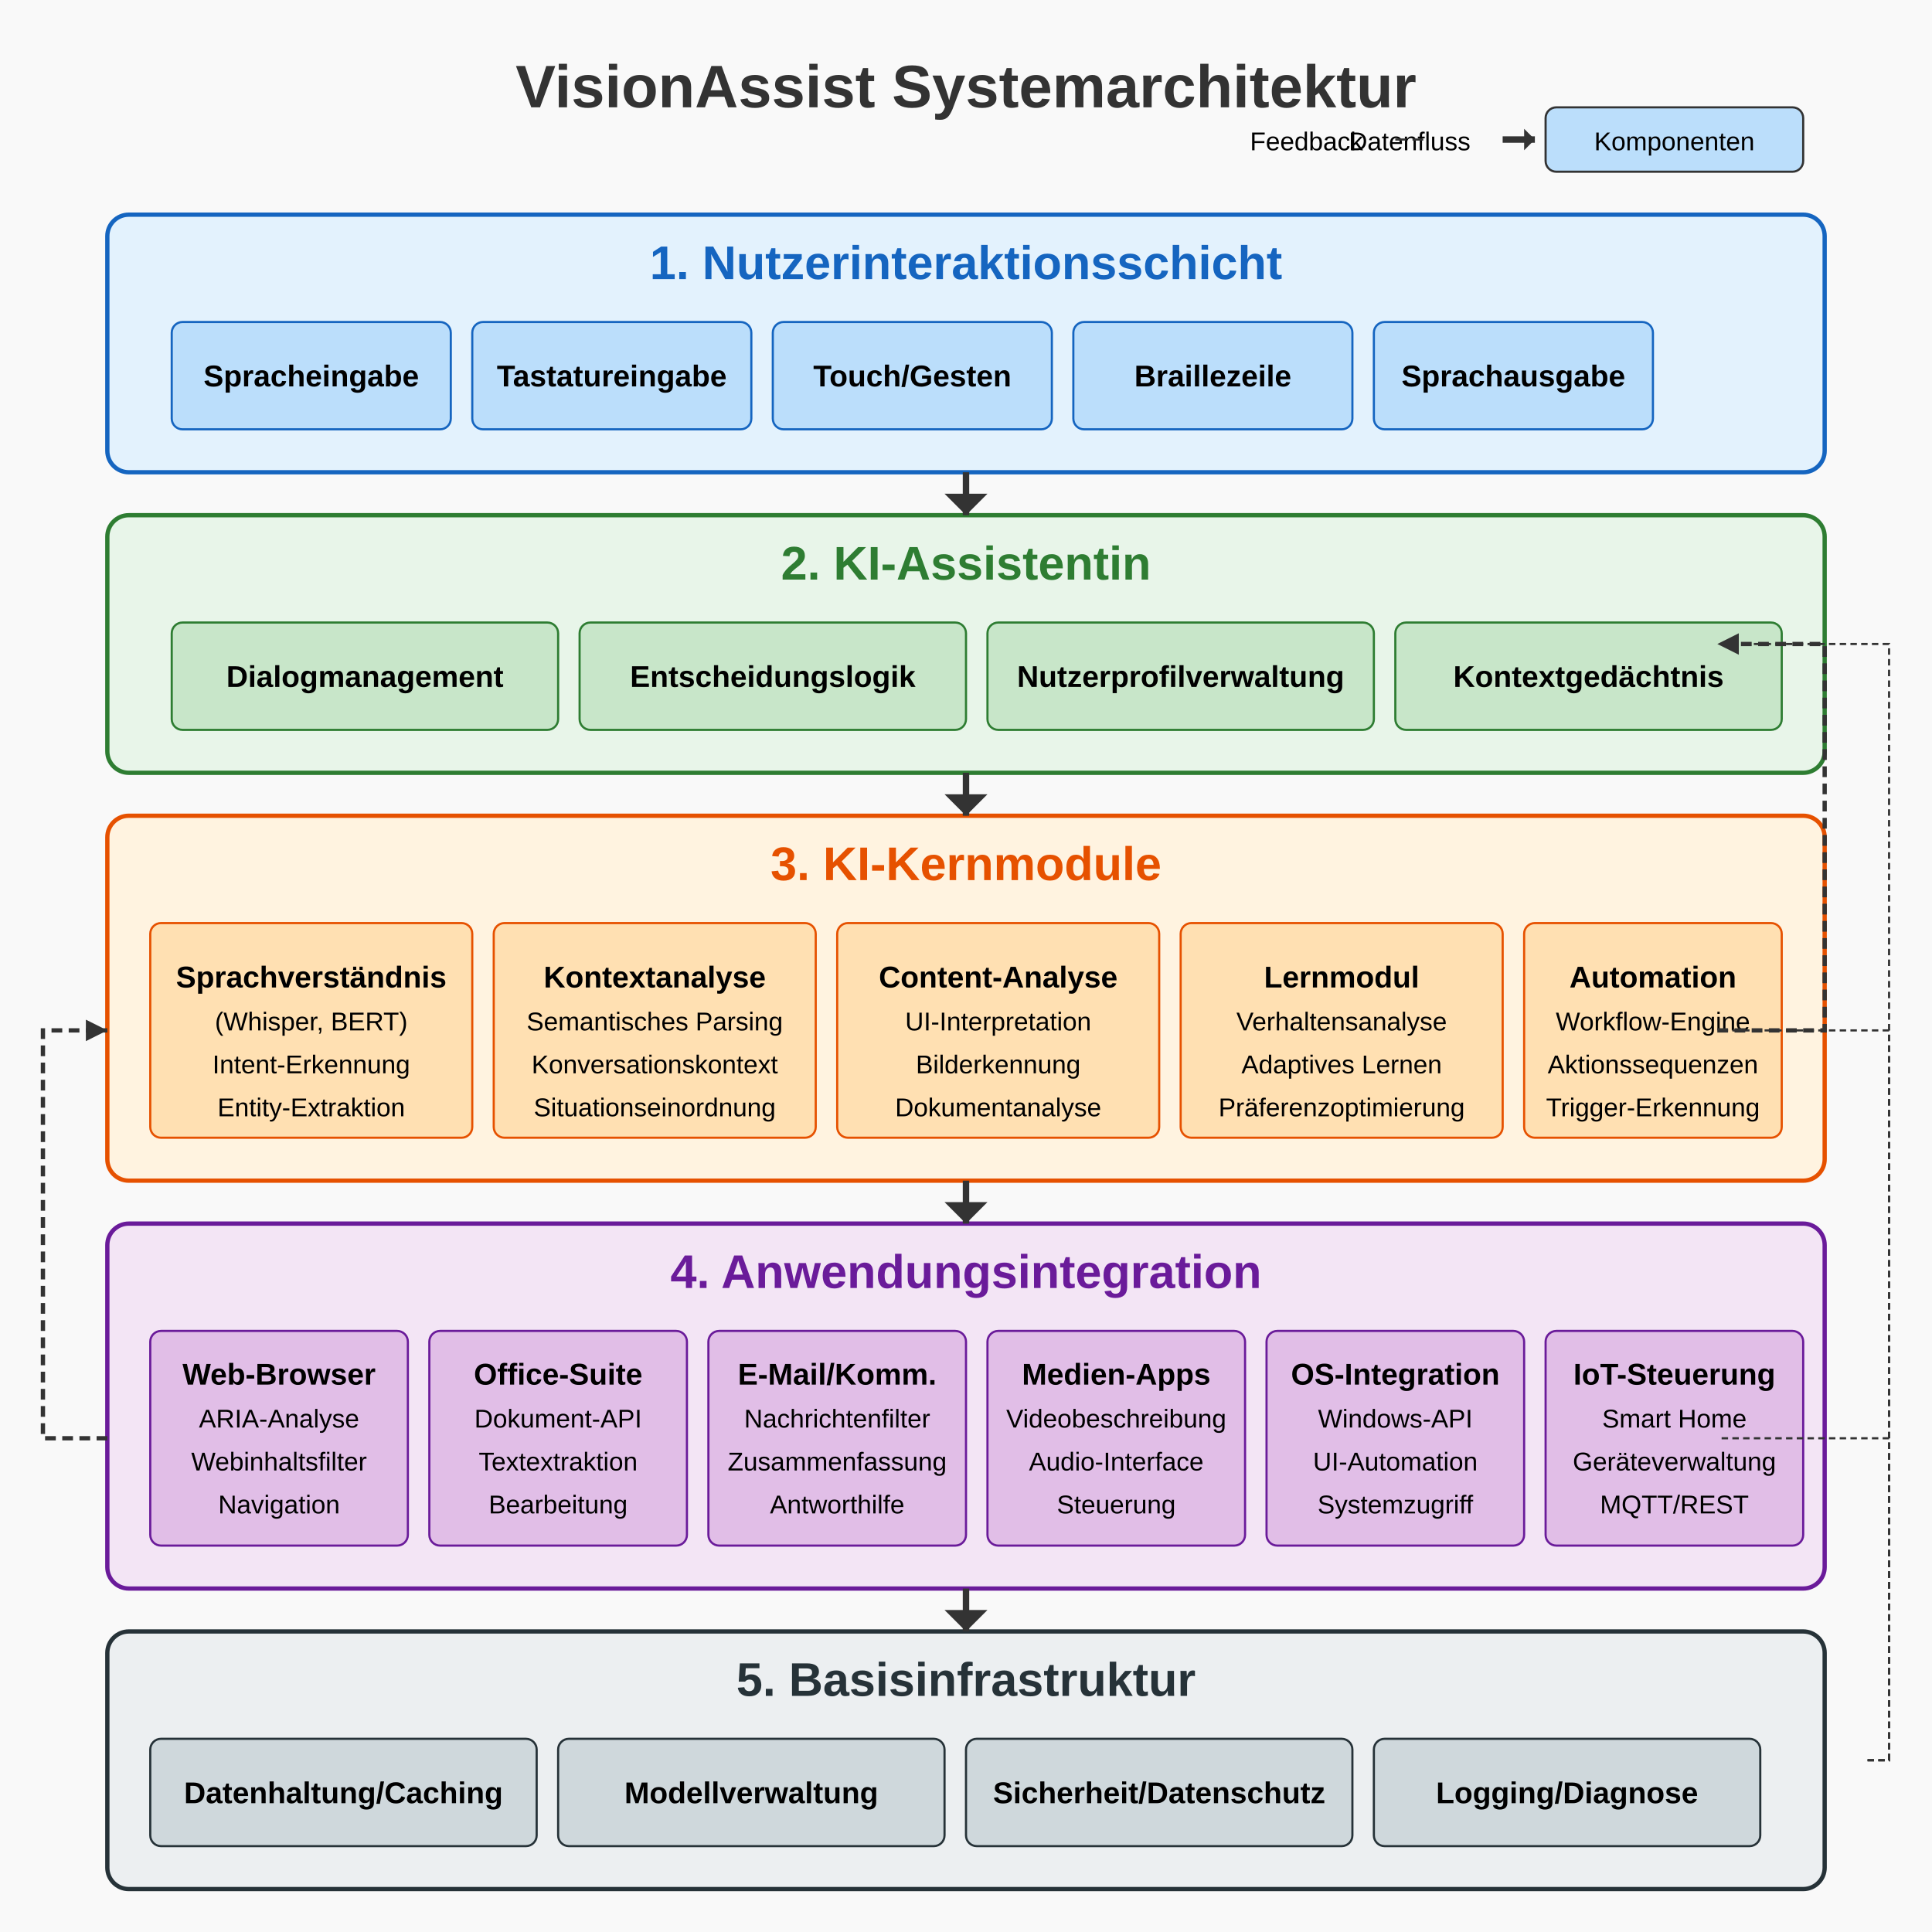
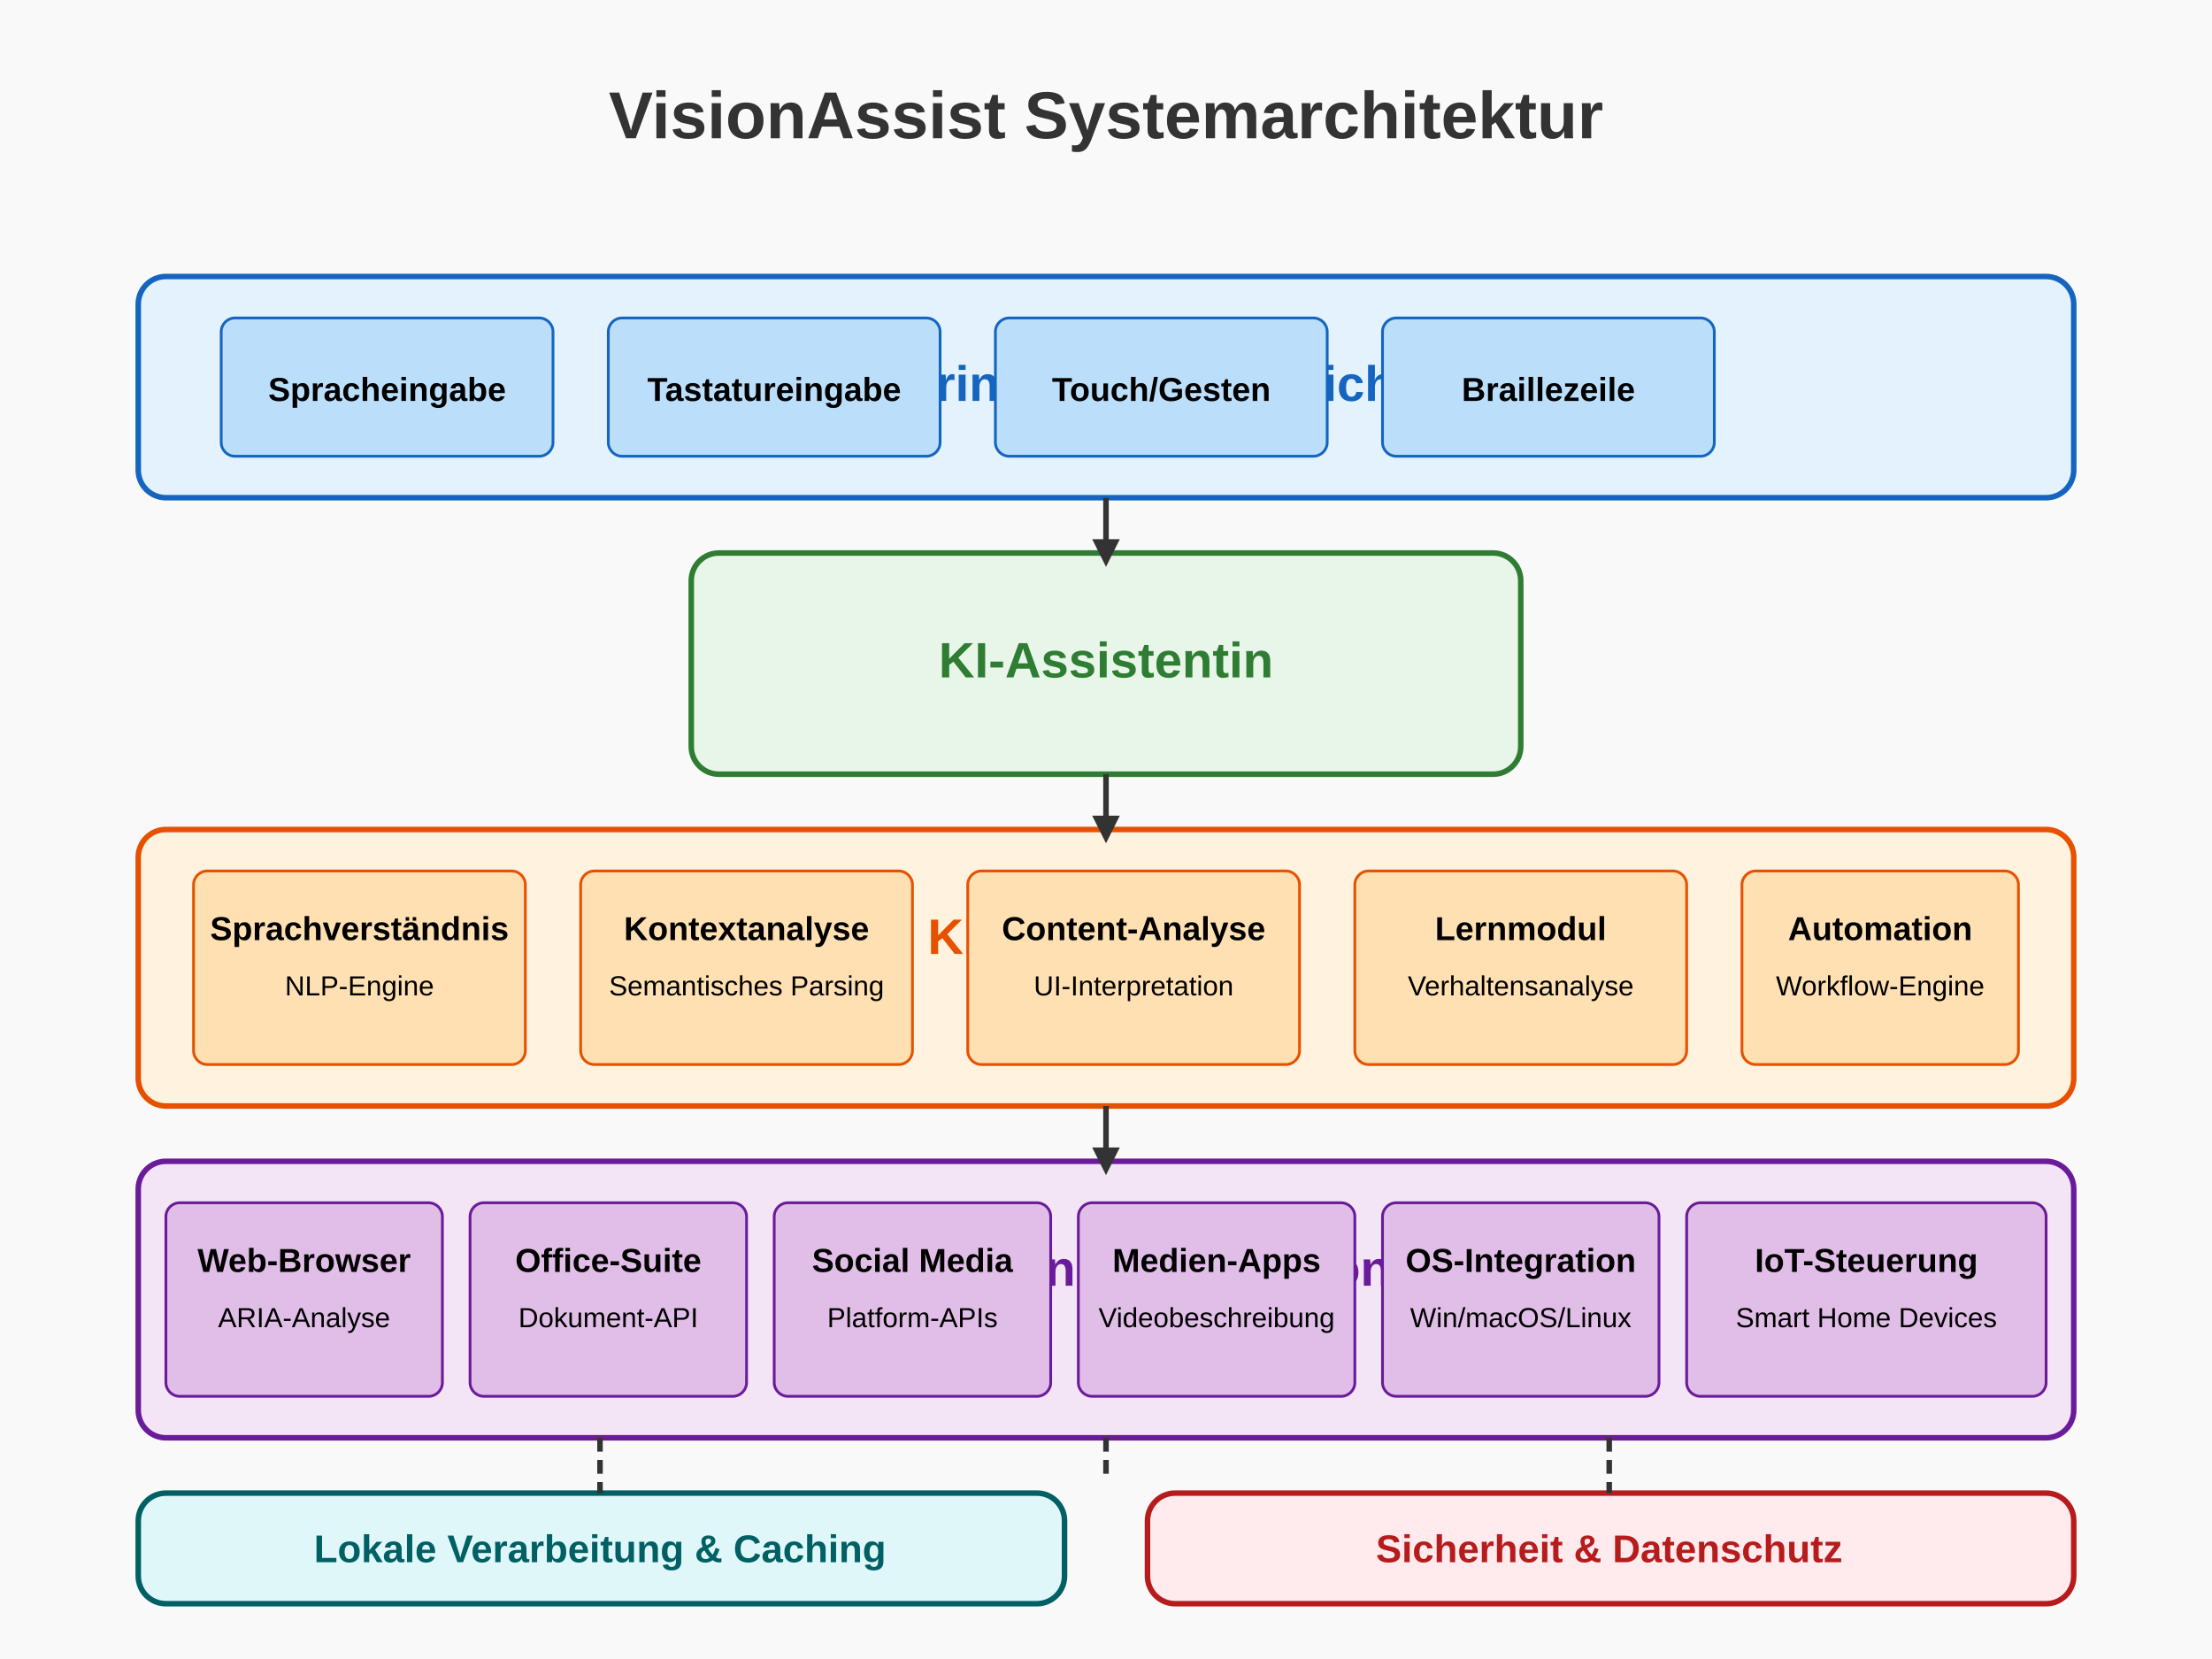
- <svg xmlns="http://www.w3.org/2000/svg" viewBox="0 0 900 900">
-   <rect width="900" height="900" fill="#F9F9F9" />
-   <text x="450" y="50" font-family="Arial" font-size="28" font-weight="bold" text-anchor="middle" fill="#333">VisionAssist Systemarchitektur</text>
-   <rect x="50" y="100" width="800" height="120" rx="10" fill="#E3F2FD" stroke="#1565C0" stroke-width="2" />
-   <text x="450" y="130" font-family="Arial" font-size="22" font-weight="bold" text-anchor="middle" fill="#1565C0">1. Nutzerinteraktionsschicht</text>
-   <rect x="80" y="150" width="130" height="50" rx="5" fill="#BBDEFB" stroke="#1565C0" stroke-width="1" />
-   <text x="145" y="180" font-family="Arial" font-size="14" font-weight="bold" text-anchor="middle">Spracheingabe</text>
-   <rect x="220" y="150" width="130" height="50" rx="5" fill="#BBDEFB" stroke="#1565C0" stroke-width="1" />
-   <text x="285" y="180" font-family="Arial" font-size="14" font-weight="bold" text-anchor="middle">Tastatureingabe</text>
-   <rect x="360" y="150" width="130" height="50" rx="5" fill="#BBDEFB" stroke="#1565C0" stroke-width="1" />
-   <text x="425" y="180" font-family="Arial" font-size="14" font-weight="bold" text-anchor="middle">Touch/Gesten</text>
-   <rect x="500" y="150" width="130" height="50" rx="5" fill="#BBDEFB" stroke="#1565C0" stroke-width="1" />
-   <text x="565" y="180" font-family="Arial" font-size="14" font-weight="bold" text-anchor="middle">Braillezeile</text>
-   <rect x="640" y="150" width="130" height="50" rx="5" fill="#BBDEFB" stroke="#1565C0" stroke-width="1" />
-   <text x="705" y="180" font-family="Arial" font-size="14" font-weight="bold" text-anchor="middle">Sprachausgabe</text>
-   <rect x="50" y="240" width="800" height="120" rx="10" fill="#E8F5E9" stroke="#2E7D32" stroke-width="2" />
-   <text x="450" y="270" font-family="Arial" font-size="22" font-weight="bold" text-anchor="middle" fill="#2E7D32">2. KI-Assistentin</text>
-   <rect x="80" y="290" width="180" height="50" rx="5" fill="#C8E6C9" stroke="#2E7D32" stroke-width="1" />
-   <text x="170" y="320" font-family="Arial" font-size="14" font-weight="bold" text-anchor="middle">Dialogmanagement</text>
-   <rect x="270" y="290" width="180" height="50" rx="5" fill="#C8E6C9" stroke="#2E7D32" stroke-width="1" />
-   <text x="360" y="320" font-family="Arial" font-size="14" font-weight="bold" text-anchor="middle">Entscheidungslogik</text>
-   <rect x="460" y="290" width="180" height="50" rx="5" fill="#C8E6C9" stroke="#2E7D32" stroke-width="1" />
-   <text x="550" y="320" font-family="Arial" font-size="14" font-weight="bold" text-anchor="middle">Nutzerprofilverwaltung</text>
-   <rect x="650" y="290" width="180" height="50" rx="5" fill="#C8E6C9" stroke="#2E7D32" stroke-width="1" />
-   <text x="740" y="320" font-family="Arial" font-size="14" font-weight="bold" text-anchor="middle">Kontextgedächtnis</text>
-   <rect x="50" y="380" width="800" height="170" rx="10" fill="#FFF3E0" stroke="#E65100" stroke-width="2" />
-   <text x="450" y="410" font-family="Arial" font-size="22" font-weight="bold" text-anchor="middle" fill="#E65100">3. KI-Kernmodule</text>
-   <rect x="70" y="430" width="150" height="100" rx="5" fill="#FFE0B2" stroke="#E65100" stroke-width="1" />
-   <text x="145" y="460" font-family="Arial" font-size="14" font-weight="bold" text-anchor="middle">Sprachverständnis</text>
-   <text x="145" y="480" font-family="Arial" font-size="12" text-anchor="middle">(Whisper, BERT)</text>
-   <text x="145" y="500" font-family="Arial" font-size="12" text-anchor="middle">Intent-Erkennung</text>
-   <text x="145" y="520" font-family="Arial" font-size="12" text-anchor="middle">Entity-Extraktion</text>
-   <rect x="230" y="430" width="150" height="100" rx="5" fill="#FFE0B2" stroke="#E65100" stroke-width="1" />
-   <text x="305" y="460" font-family="Arial" font-size="14" font-weight="bold" text-anchor="middle">Kontextanalyse</text>
-   <text x="305" y="480" font-family="Arial" font-size="12" text-anchor="middle">Semantisches Parsing</text>
-   <text x="305" y="500" font-family="Arial" font-size="12" text-anchor="middle">Konversationskontext</text>
-   <text x="305" y="520" font-family="Arial" font-size="12" text-anchor="middle">Situationseinordnung</text>
-   <rect x="390" y="430" width="150" height="100" rx="5" fill="#FFE0B2" stroke="#E65100" stroke-width="1" />
-   <text x="465" y="460" font-family="Arial" font-size="14" font-weight="bold" text-anchor="middle">Content-Analyse</text>
-   <text x="465" y="480" font-family="Arial" font-size="12" text-anchor="middle">UI-Interpretation</text>
-   <text x="465" y="500" font-family="Arial" font-size="12" text-anchor="middle">Bilderkennung</text>
-   <text x="465" y="520" font-family="Arial" font-size="12" text-anchor="middle">Dokumentanalyse</text>
-   <rect x="550" y="430" width="150" height="100" rx="5" fill="#FFE0B2" stroke="#E65100" stroke-width="1" />
-   <text x="625" y="460" font-family="Arial" font-size="14" font-weight="bold" text-anchor="middle">Lernmodul</text>
-   <text x="625" y="480" font-family="Arial" font-size="12" text-anchor="middle">Verhaltensanalyse</text>
-   <text x="625" y="500" font-family="Arial" font-size="12" text-anchor="middle">Adaptives Lernen</text>
-   <text x="625" y="520" font-family="Arial" font-size="12" text-anchor="middle">Präferenzoptimierung</text>
-   <rect x="710" y="430" width="120" height="100" rx="5" fill="#FFE0B2" stroke="#E65100" stroke-width="1" />
-   <text x="770" y="460" font-family="Arial" font-size="14" font-weight="bold" text-anchor="middle">Automation</text>
-   <text x="770" y="480" font-family="Arial" font-size="12" text-anchor="middle">Workflow-Engine</text>
-   <text x="770" y="500" font-family="Arial" font-size="12" text-anchor="middle">Aktionssequenzen</text>
-   <text x="770" y="520" font-family="Arial" font-size="12" text-anchor="middle">Trigger-Erkennung</text>
-   <rect x="50" y="570" width="800" height="170" rx="10" fill="#F3E5F5" stroke="#6A1B9A" stroke-width="2" />
-   <text x="450" y="600" font-family="Arial" font-size="22" font-weight="bold" text-anchor="middle" fill="#6A1B9A">4. Anwendungsintegration</text>
-   <rect x="70" y="620" width="120" height="100" rx="5" fill="#E1BEE7" stroke="#6A1B9A" stroke-width="1" />
-   <text x="130" y="645" font-family="Arial" font-size="14" font-weight="bold" text-anchor="middle">Web-Browser</text>
-   <text x="130" y="665" font-family="Arial" font-size="12" text-anchor="middle">ARIA-Analyse</text>
-   <text x="130" y="685" font-family="Arial" font-size="12" text-anchor="middle">Webinhaltsfilter</text>
-   <text x="130" y="705" font-family="Arial" font-size="12" text-anchor="middle">Navigation</text>
-   <rect x="200" y="620" width="120" height="100" rx="5" fill="#E1BEE7" stroke="#6A1B9A" stroke-width="1" />
-   <text x="260" y="645" font-family="Arial" font-size="14" font-weight="bold" text-anchor="middle">Office-Suite</text>
-   <text x="260" y="665" font-family="Arial" font-size="12" text-anchor="middle">Dokument-API</text>
-   <text x="260" y="685" font-family="Arial" font-size="12" text-anchor="middle">Textextraktion</text>
-   <text x="260" y="705" font-family="Arial" font-size="12" text-anchor="middle">Bearbeitung</text>
-   <rect x="330" y="620" width="120" height="100" rx="5" fill="#E1BEE7" stroke="#6A1B9A" stroke-width="1" />
-   <text x="390" y="645" font-family="Arial" font-size="14" font-weight="bold" text-anchor="middle">E-Mail/Komm.</text>
-   <text x="390" y="665" font-family="Arial" font-size="12" text-anchor="middle">Nachrichtenfilter</text>
-   <text x="390" y="685" font-family="Arial" font-size="12" text-anchor="middle">Zusammenfassung</text>
-   <text x="390" y="705" font-family="Arial" font-size="12" text-anchor="middle">Antworthilfe</text>
-   <rect x="460" y="620" width="120" height="100" rx="5" fill="#E1BEE7" stroke="#6A1B9A" stroke-width="1" />
-   <text x="520" y="645" font-family="Arial" font-size="14" font-weight="bold" text-anchor="middle">Medien-Apps</text>
-   <text x="520" y="665" font-family="Arial" font-size="12" text-anchor="middle">Videobeschreibung</text>
-   <text x="520" y="685" font-family="Arial" font-size="12" text-anchor="middle">Audio-Interface</text>
-   <text x="520" y="705" font-family="Arial" font-size="12" text-anchor="middle">Steuerung</text>
-   <rect x="590" y="620" width="120" height="100" rx="5" fill="#E1BEE7" stroke="#6A1B9A" stroke-width="1" />
-   <text x="650" y="645" font-family="Arial" font-size="14" font-weight="bold" text-anchor="middle">OS-Integration</text>
-   <text x="650" y="665" font-family="Arial" font-size="12" text-anchor="middle">Windows-API</text>
-   <text x="650" y="685" font-family="Arial" font-size="12" text-anchor="middle">UI-Automation</text>
-   <text x="650" y="705" font-family="Arial" font-size="12" text-anchor="middle">Systemzugriff</text>
-   <rect x="720" y="620" width="120" height="100" rx="5" fill="#E1BEE7" stroke="#6A1B9A" stroke-width="1" />
-   <text x="780" y="645" font-family="Arial" font-size="14" font-weight="bold" text-anchor="middle">IoT-Steuerung</text>
-   <text x="780" y="665" font-family="Arial" font-size="12" text-anchor="middle">Smart Home</text>
-   <text x="780" y="685" font-family="Arial" font-size="12" text-anchor="middle">Geräteverwaltung</text>
-   <text x="780" y="705" font-family="Arial" font-size="12" text-anchor="middle">MQTT/REST</text>
-   <rect x="50" y="760" width="800" height="120" rx="10" fill="#ECEFF1" stroke="#263238" stroke-width="2" />
-   <text x="450" y="790" font-family="Arial" font-size="22" font-weight="bold" text-anchor="middle" fill="#263238">5. Basisinfrastruktur</text>
-   <rect x="70" y="810" width="180" height="50" rx="5" fill="#CFD8DC" stroke="#263238" stroke-width="1" />
-   <text x="160" y="840" font-family="Arial" font-size="14" font-weight="bold" text-anchor="middle">Datenhaltung/Caching</text>
-   <rect x="260" y="810" width="180" height="50" rx="5" fill="#CFD8DC" stroke="#263238" stroke-width="1" />
-   <text x="350" y="840" font-family="Arial" font-size="14" font-weight="bold" text-anchor="middle">Modellverwaltung</text>
-   <rect x="450" y="810" width="180" height="50" rx="5" fill="#CFD8DC" stroke="#263238" stroke-width="1" />
-   <text x="540" y="840" font-family="Arial" font-size="14" font-weight="bold" text-anchor="middle">Sicherheit/Datenschutz</text>
-   <rect x="640" y="810" width="180" height="50" rx="5" fill="#CFD8DC" stroke="#263238" stroke-width="1" />
-   <text x="730" y="840" font-family="Arial" font-size="14" font-weight="bold" text-anchor="middle">Logging/Diagnose</text>
-   <path d="M450 220 L450 240" stroke="#333" stroke-width="3" fill="none" />
-   <polygon points="440,230 450,240 460,230" fill="#333" />
-   <path d="M450 360 L450 380" stroke="#333" stroke-width="3" fill="none" />
-   <polygon points="440,370 450,380 460,370" fill="#333" />
-   <path d="M450 550 L450 570" stroke="#333" stroke-width="3" fill="none" />
-   <polygon points="440,560 450,570 460,560" fill="#333" />
-   <path d="M450 740 L450 760" stroke="#333" stroke-width="3" fill="none" />
-   <polygon points="440,750 450,760 460,750" fill="#333" />
-   <path d="M800 480 L850 480 L850 300 L800 300" stroke="#333" stroke-width="2" fill="none" stroke-dasharray="5,3" />
-   <polygon points="810,295 800,300 810,305" fill="#333" />
-   <path d="M50 670 L20 670 L20 480 L50 480" stroke="#333" stroke-width="2" fill="none" stroke-dasharray="5,3" />
-   <polygon points="40,475 50,480 40,485" fill="#333" />
-   <path d="M870 820 L880 820 L880 300 L800 300" stroke="#333" stroke-width="1" fill="none" stroke-dasharray="3,2" />
-   <path d="M870 820 L880 820 L880 480 L800 480" stroke="#333" stroke-width="1" fill="none" stroke-dasharray="3,2" />
-   <path d="M870 820 L880 820 L880 670 L800 670" stroke="#333" stroke-width="1" fill="none" stroke-dasharray="3,2" />
-   <rect x="720" y="50" width="120" height="30" rx="5" fill="#BBDEFB" stroke="#333" stroke-width="1" />
-   <text x="780" y="70" font-family="Arial" font-size="12" text-anchor="middle">Komponenten</text>
-   <line x1="700" y1="65" x2="715" y2="65" stroke="#333" stroke-width="3" />
-   <polygon points="710,60 715,65 710,70" fill="#333" />
-   <text x="685" y="70" font-family="Arial" font-size="12" text-anchor="end">Datenfluss</text>
-   <line x1="650" y1="65" x2="665" y2="65" stroke="#333" stroke-width="1" stroke-dasharray="5,3" />
-   <text x="635" y="70" font-family="Arial" font-size="12" text-anchor="end">Feedback</text>
+ <svg xmlns="http://www.w3.org/2000/svg" width="800" height="600" viewBox="0 0 800 600">
+   <rect width="800" height="600" fill="#F9F9F9" />
+   <text x="400" y="50" font-family="Arial, sans-serif" font-size="24" font-weight="bold" text-anchor="middle" fill="#333">VisionAssist Systemarchitektur</text>
+   <rect x="50" y="100" width="700" height="80" rx="10" fill="#E3F2FD" stroke="#1565C0" stroke-width="2" />
+   <text x="400" y="145" font-family="Arial, sans-serif" font-size="18" font-weight="bold" text-anchor="middle" fill="#1565C0">Nutzerinteraktionsschicht</text>
+   <rect x="80" y="115" width="120" height="50" rx="5" fill="#BBDEFB" stroke="#1565C0" stroke-width="1" />
+   <text x="140" y="145" font-family="Arial, sans-serif" font-size="12" font-weight="bold" text-anchor="middle">Spracheingabe</text>
+   <rect x="220" y="115" width="120" height="50" rx="5" fill="#BBDEFB" stroke="#1565C0" stroke-width="1" />
+   <text x="280" y="145" font-family="Arial, sans-serif" font-size="12" font-weight="bold" text-anchor="middle">Tastatureingabe</text>
+   <rect x="360" y="115" width="120" height="50" rx="5" fill="#BBDEFB" stroke="#1565C0" stroke-width="1" />
+   <text x="420" y="145" font-family="Arial, sans-serif" font-size="12" font-weight="bold" text-anchor="middle">Touch/Gesten</text>
+   <rect x="500" y="115" width="120" height="50" rx="5" fill="#BBDEFB" stroke="#1565C0" stroke-width="1" />
+   <text x="560" y="145" font-family="Arial, sans-serif" font-size="12" font-weight="bold" text-anchor="middle">Braillezeile</text>
+   <rect x="250" y="200" width="300" height="80" rx="10" fill="#E8F5E9" stroke="#2E7D32" stroke-width="2" />
+   <text x="400" y="245" font-family="Arial, sans-serif" font-size="18" font-weight="bold" text-anchor="middle" fill="#2E7D32">KI-Assistentin</text>
+   <rect x="50" y="300" width="700" height="100" rx="10" fill="#FFF3E0" stroke="#E65100" stroke-width="2" />
+   <text x="400" y="345" font-family="Arial, sans-serif" font-size="18" font-weight="bold" text-anchor="middle" fill="#E65100">KI-Kernmodule</text>
+   <rect x="70" y="315" width="120" height="70" rx="5" fill="#FFE0B2" stroke="#E65100" stroke-width="1" />
+   <text x="130" y="340" font-family="Arial, sans-serif" font-size="12" font-weight="bold" text-anchor="middle">Sprachverständnis</text>
+   <text x="130" y="360" font-family="Arial, sans-serif" font-size="10" text-anchor="middle">NLP-Engine</text>
+   <rect x="210" y="315" width="120" height="70" rx="5" fill="#FFE0B2" stroke="#E65100" stroke-width="1" />
+   <text x="270" y="340" font-family="Arial, sans-serif" font-size="12" font-weight="bold" text-anchor="middle">Kontextanalyse</text>
+   <text x="270" y="360" font-family="Arial, sans-serif" font-size="10" text-anchor="middle">Semantisches Parsing</text>
+   <rect x="350" y="315" width="120" height="70" rx="5" fill="#FFE0B2" stroke="#E65100" stroke-width="1" />
+   <text x="410" y="340" font-family="Arial, sans-serif" font-size="12" font-weight="bold" text-anchor="middle">Content-Analyse</text>
+   <text x="410" y="360" font-family="Arial, sans-serif" font-size="10" text-anchor="middle">UI-Interpretation</text>
+   <rect x="490" y="315" width="120" height="70" rx="5" fill="#FFE0B2" stroke="#E65100" stroke-width="1" />
+   <text x="550" y="340" font-family="Arial, sans-serif" font-size="12" font-weight="bold" text-anchor="middle">Lernmodul</text>
+   <text x="550" y="360" font-family="Arial, sans-serif" font-size="10" text-anchor="middle">Verhaltensanalyse</text>
+   <rect x="630" y="315" width="100" height="70" rx="5" fill="#FFE0B2" stroke="#E65100" stroke-width="1" />
+   <text x="680" y="340" font-family="Arial, sans-serif" font-size="12" font-weight="bold" text-anchor="middle">Automation</text>
+   <text x="680" y="360" font-family="Arial, sans-serif" font-size="10" text-anchor="middle">Workflow-Engine</text>
+   <rect x="50" y="420" width="700" height="100" rx="10" fill="#F3E5F5" stroke="#6A1B9A" stroke-width="2" />
+   <text x="400" y="465" font-family="Arial, sans-serif" font-size="18" font-weight="bold" text-anchor="middle" fill="#6A1B9A">Anwendungsintegration</text>
+   <rect x="60" y="435" width="100" height="70" rx="5" fill="#E1BEE7" stroke="#6A1B9A" stroke-width="1" />
+   <text x="110" y="460" font-family="Arial, sans-serif" font-size="12" font-weight="bold" text-anchor="middle">Web-Browser</text>
+   <text x="110" y="480" font-family="Arial, sans-serif" font-size="10" text-anchor="middle">ARIA-Analyse</text>
+   <rect x="170" y="435" width="100" height="70" rx="5" fill="#E1BEE7" stroke="#6A1B9A" stroke-width="1" />
+   <text x="220" y="460" font-family="Arial, sans-serif" font-size="12" font-weight="bold" text-anchor="middle">Office-Suite</text>
+   <text x="220" y="480" font-family="Arial, sans-serif" font-size="10" text-anchor="middle">Dokument-API</text>
+   <rect x="280" y="435" width="100" height="70" rx="5" fill="#E1BEE7" stroke="#6A1B9A" stroke-width="1" />
+   <text x="330" y="460" font-family="Arial, sans-serif" font-size="12" font-weight="bold" text-anchor="middle">Social Media</text>
+   <text x="330" y="480" font-family="Arial, sans-serif" font-size="10" text-anchor="middle">Platform-APIs</text>
+   <rect x="390" y="435" width="100" height="70" rx="5" fill="#E1BEE7" stroke="#6A1B9A" stroke-width="1" />
+   <text x="440" y="460" font-family="Arial, sans-serif" font-size="12" font-weight="bold" text-anchor="middle">Medien-Apps</text>
+   <text x="440" y="480" font-family="Arial, sans-serif" font-size="10" text-anchor="middle">Videobeschreibung</text>
+   <rect x="500" y="435" width="100" height="70" rx="5" fill="#E1BEE7" stroke="#6A1B9A" stroke-width="1" />
+   <text x="550" y="460" font-family="Arial, sans-serif" font-size="12" font-weight="bold" text-anchor="middle">OS-Integration</text>
+   <text x="550" y="480" font-family="Arial, sans-serif" font-size="10" text-anchor="middle">Win/macOS/Linux</text>
+   <rect x="610" y="435" width="130" height="70" rx="5" fill="#E1BEE7" stroke="#6A1B9A" stroke-width="1" />
+   <text x="675" y="460" font-family="Arial, sans-serif" font-size="12" font-weight="bold" text-anchor="middle">IoT-Steuerung</text>
+   <text x="675" y="480" font-family="Arial, sans-serif" font-size="10" text-anchor="middle">Smart Home Devices</text>
+   <rect x="50" y="540" width="335" height="40" rx="10" fill="#E0F7FA" stroke="#006064" stroke-width="2" />
+   <text x="217" y="565" font-family="Arial, sans-serif" font-size="14" font-weight="bold" text-anchor="middle" fill="#006064">Lokale Verarbeitung &amp; Caching</text>
+   <rect x="415" y="540" width="335" height="40" rx="10" fill="#FFEBEE" stroke="#B71C1C" stroke-width="2" />
+   <text x="582" y="565" font-family="Arial, sans-serif" font-size="14" font-weight="bold" text-anchor="middle" fill="#B71C1C">Sicherheit &amp; Datenschutz</text>
+   <path d="M400 180 L400 200" stroke="#333" stroke-width="2" fill="none" />
+   <polygon points="395,195 400,205 405,195" fill="#333" />
+   <path d="M400 280 L400 300" stroke="#333" stroke-width="2" fill="none" />
+   <polygon points="395,295 400,305 405,295" fill="#333" />
+   <path d="M400 400 L400 420" stroke="#333" stroke-width="2" fill="none" />
+   <polygon points="395,415 400,425 405,415" fill="#333" />
+   <path d="M400 520 L400 535" stroke="#333" stroke-width="2" fill="none" stroke-dasharray="5,3" />
+   <path d="M217 520 L217 540" stroke="#333" stroke-width="2" fill="none" stroke-dasharray="5,3" />
+   <path d="M582 520 L582 540" stroke="#333" stroke-width="2" fill="none" stroke-dasharray="5,3" />
</svg>
